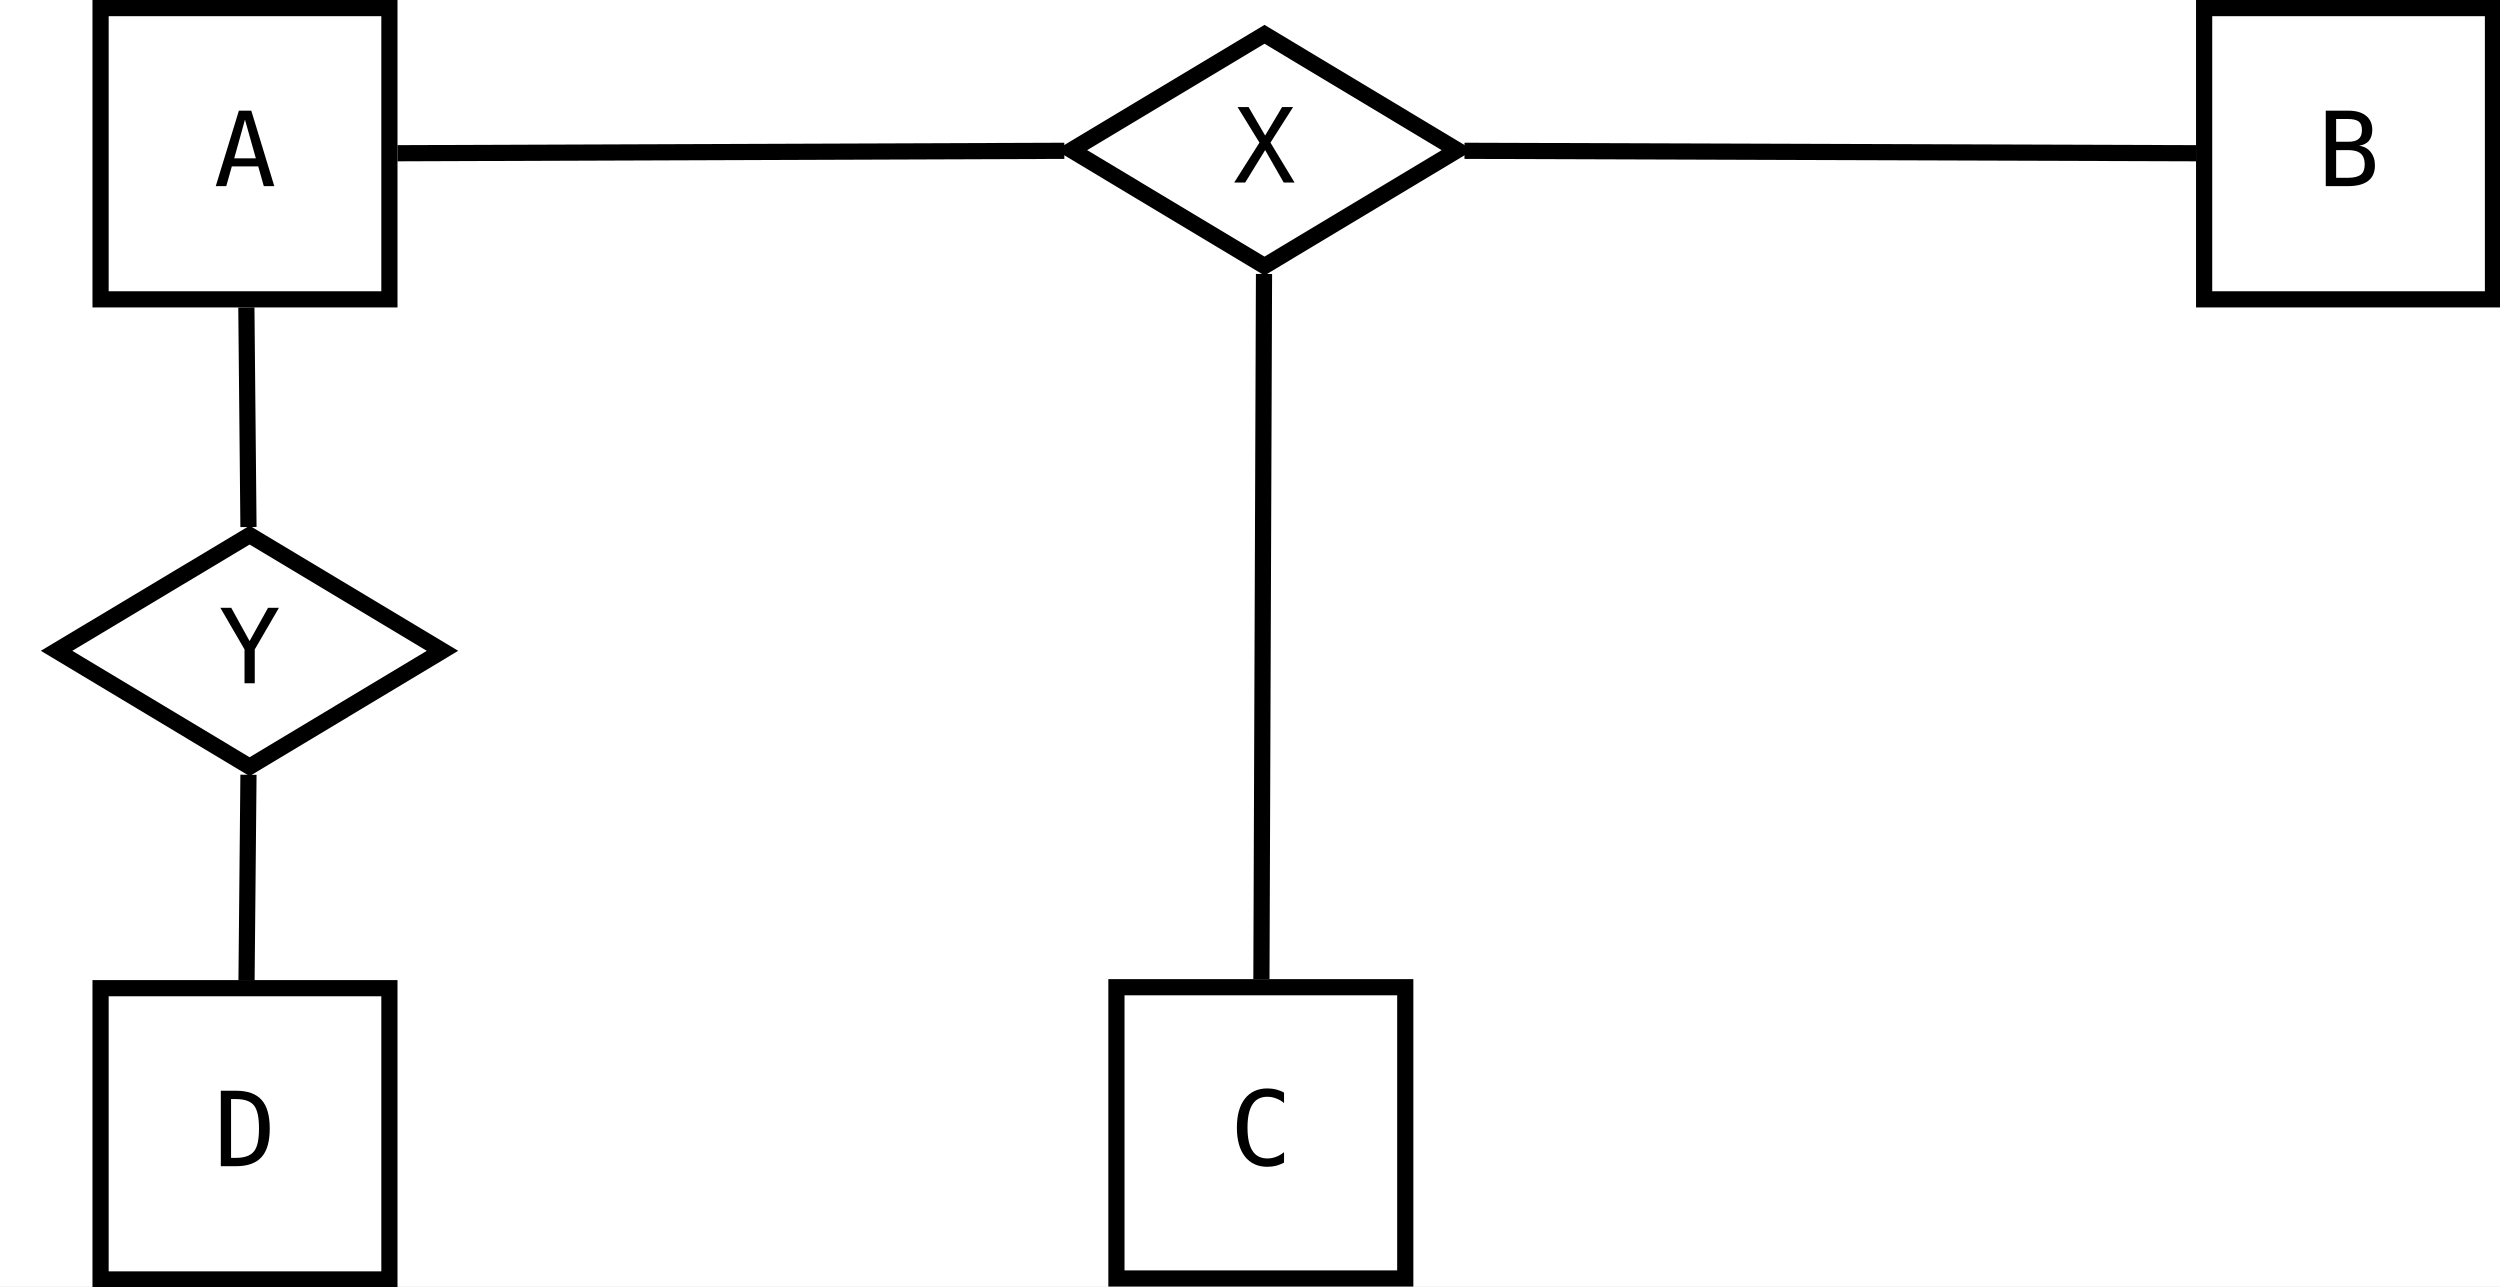
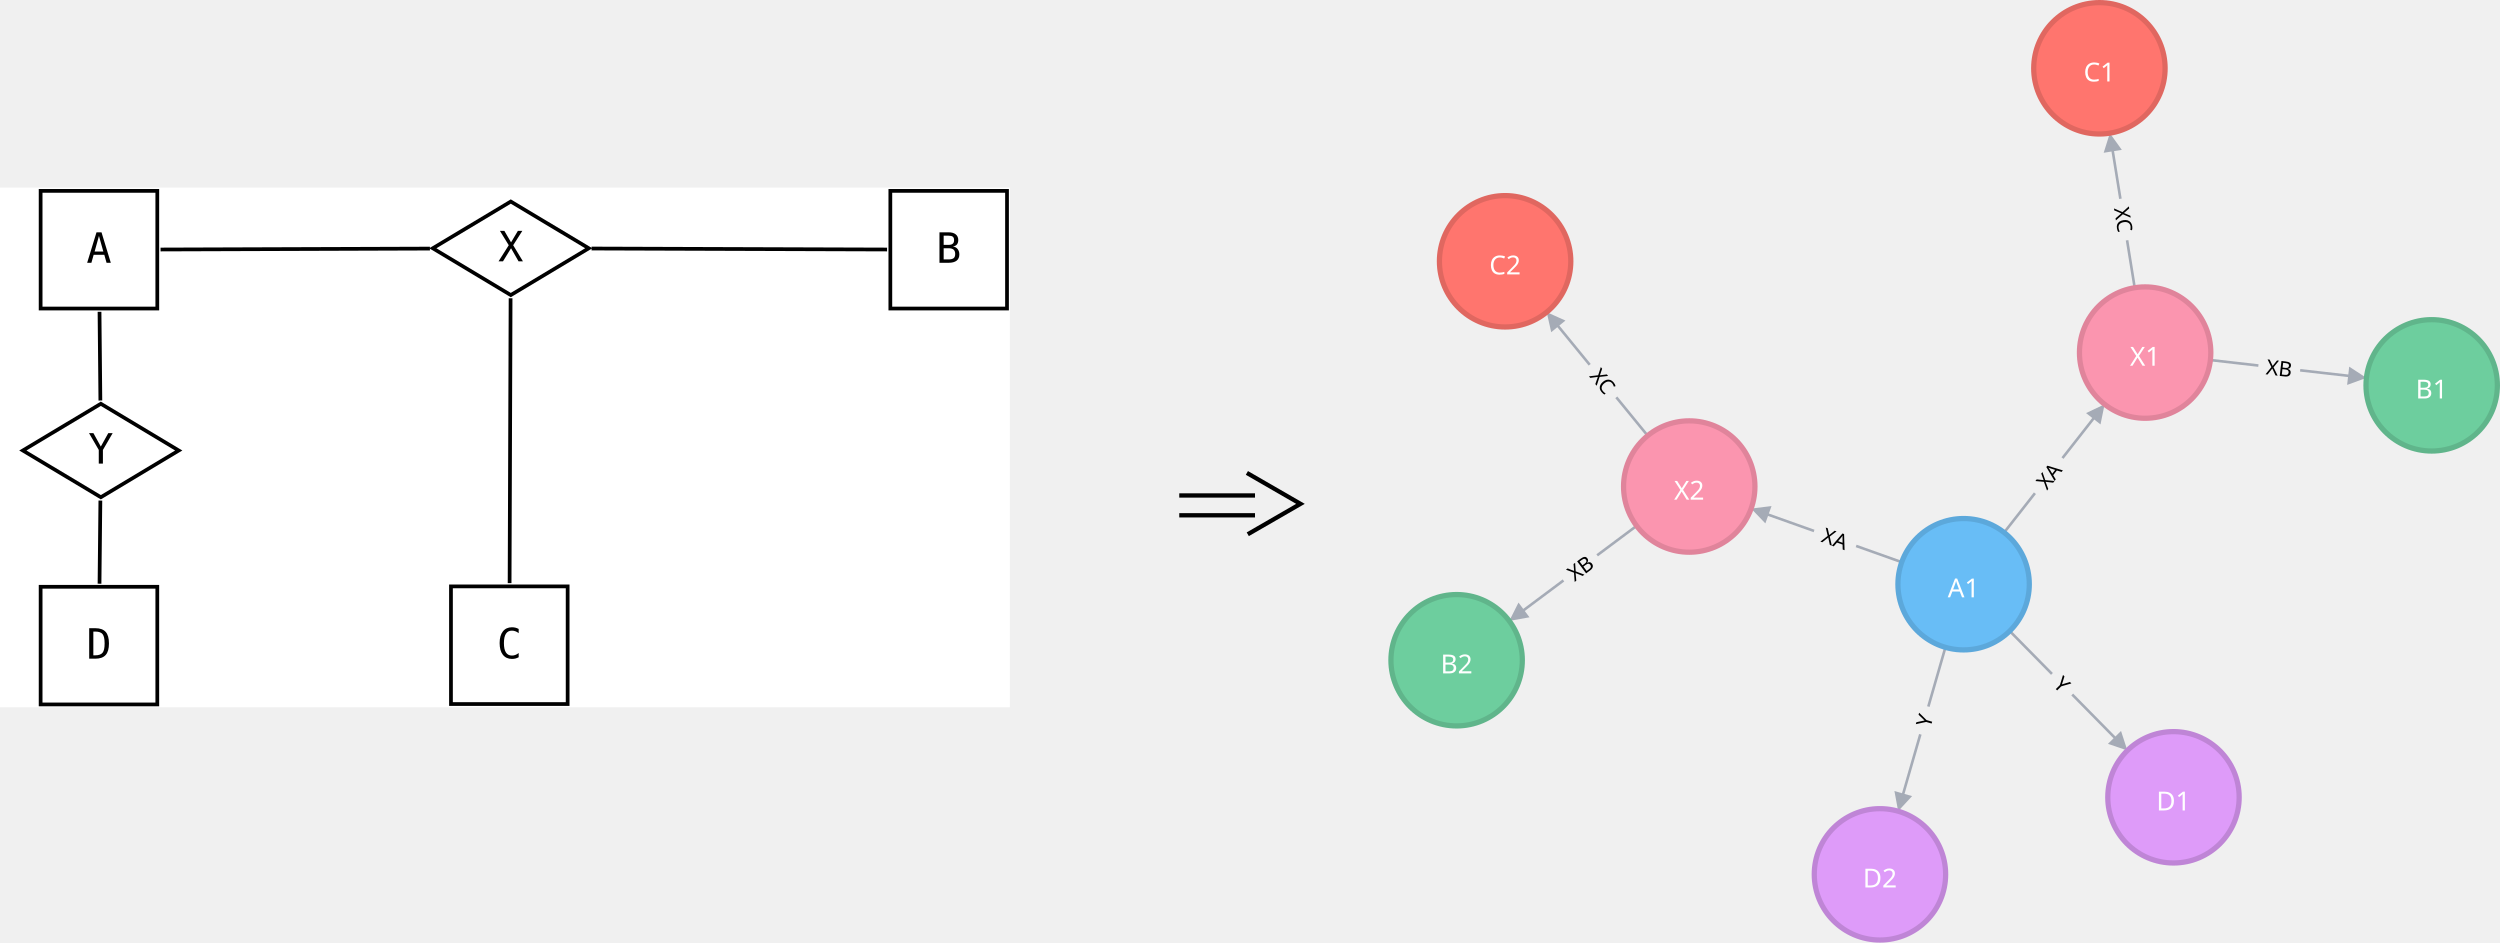
- <svg xmlns="http://www.w3.org/2000/svg" xmlns:xlink="http://www.w3.org/1999/xlink" width="309pt" height="159pt" viewBox="0 0 309 159" version="1.1">
-   <defs>
-     <g>
-       <symbol overflow="visible" id="glyph0-0">
-         <path style="stroke:none;" d="M 0.656 -9.016 L 0.656 2.266 L 7.047 2.266 L 7.047 -9.016 Z M 6.344 1.547 L 1.375 1.547 L 1.375 -8.297 L 6.344 -8.297 Z M 6.344 1.547 " />
+ <svg xmlns="http://www.w3.org/2000/svg" xmlns:xlink="http://www.w3.org/1999/xlink" width="464.596pt" height="175.181pt" viewBox="0 0 464.596 175.181" version="1.1" id="svg12293">
+   <defs id="defs12295">
+     <g id="g12297">
+       <symbol overflow="visible" id="glyph0-0" style="overflow:visible">
+         <path style="stroke:none" d="m 0.656,-9.016 0,11.281 6.391,0 0,-11.281 z m 5.688,10.562 -4.969,0 0,-9.844 4.969,0 z m 0,0" id="path12300" />
      </symbol>
-       <symbol overflow="visible" id="glyph0-1">
-         <path style="stroke:none;" d="M 0.234 0 L 1.531 0 L 2.219 -2.438 L 5.484 -2.438 L 6.172 0 L 7.469 0 L 4.625 -9.328 L 3.094 -9.328 Z M 2.516 -3.438 L 3.844 -8.219 L 5.188 -3.438 Z M 2.516 -3.438 " />
+       <symbol overflow="visible" id="glyph0-1" style="overflow:visible">
+         <path style="stroke:none" d="m 0.234,0 1.297,0 0.688,-2.438 3.266,0 L 6.172,0 7.469,0 4.625,-9.328 l -1.531,0 z M 2.516,-3.438 3.844,-8.219 5.188,-3.438 Z m 0,0" id="path12303" />
      </symbol>
-       <symbol overflow="visible" id="glyph0-2">
-         <path style="stroke:none;" d="M 4.641 0.188 C 5.016 0.188 5.391 0.141 5.719 0.062 C 6.047 -0.031 6.375 -0.156 6.703 -0.328 L 6.703 -1.625 C 6.406 -1.375 6.062 -1.172 5.719 -1.047 C 5.375 -0.906 5.016 -0.844 4.641 -0.844 C 3.828 -0.844 3.203 -1.156 2.797 -1.797 C 2.391 -2.422 2.188 -3.375 2.188 -4.656 C 2.188 -5.938 2.391 -6.891 2.797 -7.516 C 3.203 -8.156 3.828 -8.469 4.625 -8.469 C 5 -8.469 5.359 -8.406 5.719 -8.266 C 6.062 -8.141 6.406 -7.953 6.703 -7.688 L 6.703 -8.984 C 6.406 -9.156 6.016 -9.297 5.719 -9.375 C 5.422 -9.453 5.031 -9.5 4.641 -9.5 C 3.469 -9.5 2.531 -9.078 1.859 -8.219 C 1.188 -7.359 0.875 -6.156 0.875 -4.656 C 0.875 -3.141 1.203 -1.938 1.859 -1.094 C 2.531 -0.234 3.469 0.188 4.641 0.188 Z M 4.641 0.188 " />
+       <symbol overflow="visible" id="glyph0-2" style="overflow:visible">
+         <path style="stroke:none" d="m 4.641,0.188 c 0.375,0 0.75,-0.047 1.078,-0.125 0.328,-0.094 0.656,-0.219 0.984,-0.391 l 0,-1.297 C 6.406,-1.375 6.062,-1.172 5.719,-1.047 5.375,-0.906 5.016,-0.844 4.641,-0.844 c -0.812,0 -1.438,-0.312 -1.844,-0.953 C 2.391,-2.422 2.188,-3.375 2.188,-4.656 c 0,-1.281 0.203,-2.234 0.609,-2.859 0.406,-0.641 1.031,-0.953 1.828,-0.953 0.375,0 0.734,0.062 1.094,0.203 0.344,0.125 0.688,0.312 0.984,0.578 l 0,-1.297 C 6.406,-9.156 6.016,-9.297 5.719,-9.375 5.422,-9.453 5.031,-9.5 4.641,-9.5 3.469,-9.5 2.531,-9.078 1.859,-8.219 1.188,-7.359 0.875,-6.156 0.875,-4.656 c 0,1.516 0.328,2.719 0.984,3.562 0.672,0.859 1.609,1.281 2.781,1.281 z m 0,0" id="path12306" />
      </symbol>
-       <symbol overflow="visible" id="glyph0-3">
-         <path style="stroke:none;" d="M 1.031 0 L 3.797 0 C 4.891 0 5.719 -0.219 6.281 -0.656 C 6.828 -1.078 7.109 -1.719 7.109 -2.562 C 7.109 -3.234 6.922 -3.781 6.578 -4.219 C 6.25 -4.641 5.766 -4.906 5.141 -5 C 5.703 -5.078 6.109 -5.297 6.375 -5.609 C 6.625 -5.938 6.781 -6.375 6.781 -6.953 C 6.781 -7.703 6.516 -8.297 6 -8.703 C 5.484 -9.125 4.75 -9.328 3.797 -9.328 L 1.031 -9.328 Z M 2.312 -5.484 L 2.312 -8.297 L 3.781 -8.297 C 4.391 -8.297 4.844 -8.188 5.109 -7.984 C 5.375 -7.766 5.5 -7.438 5.5 -6.938 C 5.5 -6.438 5.375 -6.062 5.094 -5.844 C 4.828 -5.594 4.406 -5.484 3.781 -5.484 Z M 2.312 -1.031 L 2.312 -4.453 L 3.797 -4.453 C 4.5 -4.453 5.016 -4.312 5.344 -4.031 C 5.672 -3.75 5.844 -3.297 5.844 -2.688 C 5.844 -2.094 5.688 -1.688 5.375 -1.422 C 5.047 -1.172 4.531 -1.031 3.797 -1.031 Z M 2.312 -1.031 " />
+       <symbol overflow="visible" id="glyph0-3" style="overflow:visible">
+         <path style="stroke:none" d="m 1.031,0 2.766,0 c 1.094,0 1.922,-0.219 2.484,-0.656 0.547,-0.422 0.828,-1.062 0.828,-1.906 0,-0.672 -0.188,-1.219 -0.531,-1.656 C 6.25,-4.641 5.766,-4.906 5.141,-5 5.703,-5.078 6.109,-5.297 6.375,-5.609 6.625,-5.938 6.781,-6.375 6.781,-6.953 c 0,-0.75 -0.266,-1.344 -0.781,-1.75 -0.516,-0.422 -1.25,-0.625 -2.203,-0.625 l -2.766,0 z m 1.281,-5.484 0,-2.812 1.469,0 c 0.609,0 1.062,0.109 1.328,0.312 C 5.375,-7.766 5.5,-7.438 5.5,-6.938 c 0,0.5 -0.125,0.875 -0.406,1.094 -0.266,0.25 -0.688,0.359 -1.312,0.359 z m 0,4.453 0,-3.422 1.484,0 c 0.703,0 1.219,0.141 1.547,0.422 0.328,0.281 0.5,0.734 0.5,1.344 0,0.594 -0.156,1 -0.469,1.266 -0.328,0.25 -0.844,0.391 -1.578,0.391 z m 0,0" id="path12309" />
      </symbol>
-       <symbol overflow="visible" id="glyph0-4">
-         <path style="stroke:none;" d="M 0.109 0 L 1.469 0 L 3.938 -4.016 L 6.234 0 L 7.578 0 L 4.594 -4.938 L 7.391 -9.328 L 6.031 -9.328 L 3.938 -5.812 L 1.891 -9.328 L 0.531 -9.328 L 3.234 -4.938 Z M 0.109 0 " />
+       <symbol overflow="visible" id="glyph0-4" style="overflow:visible">
+         <path style="stroke:none" d="M 0.109,0 1.469,0 3.938,-4.016 6.234,0 7.578,0 4.594,-4.938 l 2.797,-4.391 -1.359,0 -2.094,3.516 -2.047,-3.516 -1.359,0 2.703,4.391 z m 0,0" id="path12312" />
      </symbol>
-       <symbol overflow="visible" id="glyph0-5">
-         <path style="stroke:none;" d="M 3.219 0 L 4.484 0 L 4.484 -4.188 L 7.469 -9.328 L 6.125 -9.328 L 3.844 -5.219 L 1.578 -9.328 L 0.234 -9.328 L 3.219 -4.188 Z M 3.219 0 " />
+       <symbol overflow="visible" id="glyph0-5" style="overflow:visible">
+         <path style="stroke:none" d="m 3.219,0 1.266,0 0,-4.188 2.984,-5.141 -1.344,0 -2.281,4.109 -2.266,-4.109 -1.344,0 2.984,5.141 z m 0,0" id="path12315" />
      </symbol>
-       <symbol overflow="visible" id="glyph0-6">
-         <path style="stroke:none;" d="M 0.859 0 L 2.75 0 C 4.172 0 5.219 -0.375 5.906 -1.141 C 6.578 -1.891 6.906 -3.062 6.906 -4.656 C 6.906 -6.25 6.578 -7.438 5.906 -8.188 C 5.219 -8.953 4.172 -9.328 2.75 -9.328 L 0.859 -9.328 Z M 2.125 -1.031 L 2.125 -8.297 L 2.719 -8.297 C 3.766 -8.297 4.531 -8.047 4.953 -7.516 C 5.375 -6.984 5.578 -6.047 5.578 -4.672 C 5.578 -3.266 5.375 -2.344 4.953 -1.828 C 4.531 -1.297 3.781 -1.031 2.719 -1.031 Z M 2.125 -1.031 " />
+       <symbol overflow="visible" id="glyph0-6" style="overflow:visible">
+         <path style="stroke:none" d="M 0.859,0 2.75,0 c 1.422,0 2.469,-0.375 3.156,-1.141 0.672,-0.75 1,-1.922 1,-3.516 0,-1.594 -0.328,-2.781 -1,-3.531 C 5.219,-8.953 4.172,-9.328 2.75,-9.328 l -1.891,0 z M 2.125,-1.031 l 0,-7.266 0.594,0 c 1.047,0 1.812,0.25 2.234,0.781 0.422,0.531 0.625,1.469 0.625,2.844 0,1.406 -0.203,2.328 -0.625,2.844 C 4.531,-1.297 3.781,-1.031 2.719,-1.031 Z m 0,0" id="path12318" />
      </symbol>
    </g>
  </defs>
-   <g id="surface36853">
-     <rect x="0" y="0" width="309" height="159" style="fill:rgb(100%,100%,100%);fill-opacity:1;stroke:none;" />
-     <path style="fill-rule:evenodd;fill:rgb(100%,100%,100%);fill-opacity:1;stroke-width:0.1;stroke-linecap:butt;stroke-linejoin:miter;stroke:rgb(0%,0%,0%);stroke-opacity:1;stroke-miterlimit:10;" d="M 21 10 L 22.785 10 L 22.785 11.8 L 21 11.8 Z M 21 10 " transform="matrix(20,0,0,20,-407.5691,-199)" />
-     <g style="fill:rgb(0%,0%,0%);fill-opacity:1;">
-       <use xlink:href="#glyph0-1" x="26.434" y="23.006" />
+   <g id="surface36853" transform="matrix(0.6073449,0,0,0.6073449,0,34.86511)" style="stroke-width:1.139;stroke-miterlimit:4;stroke-dasharray:none">
+     <rect x="0" y="0" width="309" height="159" style="fill:#ffffff;fill-opacity:1;stroke:none;stroke-width:1.139;stroke-miterlimit:4;stroke-dasharray:none" id="rect12321" />
+     <path style="fill:#ffffff;fill-opacity:1;fill-rule:evenodd;stroke:#000000;stroke-width:0.057;stroke-linecap:butt;stroke-linejoin:miter;stroke-miterlimit:4;stroke-dasharray:none;stroke-opacity:1" d="m 21,10 1.785,0 0,1.8 -1.785,0 z m 0,0" transform="matrix(20,0,0,20,-407.5691,-199)" id="path12323" />
+     <g style="fill:#000000;fill-opacity:1;stroke-width:1.139;stroke-miterlimit:4;stroke-dasharray:none" id="g12325">
+       <use xlink:href="#glyph0-1" x="26.434" y="23.006" id="use12327" width="100%" height="100%" style="stroke-width:1.139;stroke-miterlimit:4;stroke-dasharray:none" />
    </g>
-     <path style="fill-rule:evenodd;fill:rgb(100%,100%,100%);fill-opacity:1;stroke-width:0.1;stroke-linecap:butt;stroke-linejoin:miter;stroke:rgb(0%,0%,0%);stroke-opacity:1;stroke-miterlimit:10;" d="M 27.278 16.051 L 29.063 16.051 L 29.063 17.851 L 27.278 17.851 Z M 27.278 16.051 " transform="matrix(20,0,0,20,-407.5691,-199)" />
-     <g style="fill:rgb(0%,0%,0%);fill-opacity:1;">
-       <use xlink:href="#glyph0-2" x="152.004" y="144.029" />
+     <path style="fill:#ffffff;fill-opacity:1;fill-rule:evenodd;stroke:#000000;stroke-width:0.057;stroke-linecap:butt;stroke-linejoin:miter;stroke-miterlimit:4;stroke-dasharray:none;stroke-opacity:1" d="m 27.278,16.051 1.785,0 0,1.8 -1.785,0 z m 0,0" transform="matrix(20,0,0,20,-407.5691,-199)" id="path12329" />
+     <g style="fill:#000000;fill-opacity:1;stroke-width:1.139;stroke-miterlimit:4;stroke-dasharray:none" id="g12331">
+       <use xlink:href="#glyph0-2" x="152.004" y="144.029" id="use12333" width="100%" height="100%" style="stroke-width:1.139;stroke-miterlimit:4;stroke-dasharray:none" />
    </g>
-     <path style="fill-rule:evenodd;fill:rgb(100%,100%,100%);fill-opacity:1;stroke-width:0.1;stroke-linecap:butt;stroke-linejoin:miter;stroke:rgb(0%,0%,0%);stroke-opacity:1;stroke-miterlimit:10;" d="M 34 10 L 35.785 10 L 35.785 11.8 L 34 11.8 Z M 34 10 " transform="matrix(20,0,0,20,-407.5691,-199)" />
-     <g style="fill:rgb(0%,0%,0%);fill-opacity:1;">
-       <use xlink:href="#glyph0-3" x="286.434" y="23.006" />
+     <path style="fill:#ffffff;fill-opacity:1;fill-rule:evenodd;stroke:#000000;stroke-width:0.057;stroke-linecap:butt;stroke-linejoin:miter;stroke-miterlimit:4;stroke-dasharray:none;stroke-opacity:1" d="m 34,10 1.785,0 0,1.8 -1.785,0 z m 0,0" transform="matrix(20,0,0,20,-407.5691,-199)" id="path12335" />
+     <g style="fill:#000000;fill-opacity:1;stroke-width:1.139;stroke-miterlimit:4;stroke-dasharray:none" id="g12337">
+       <use xlink:href="#glyph0-3" x="286.434" y="23.006" id="use12339" width="100%" height="100%" style="stroke-width:1.139;stroke-miterlimit:4;stroke-dasharray:none" />
    </g>
-     <path style="fill-rule:evenodd;fill:rgb(100%,100%,100%);fill-opacity:1;stroke-width:0.1;stroke-linecap:butt;stroke-linejoin:miter;stroke:rgb(0%,0%,0%);stroke-opacity:1;stroke-miterlimit:10;" d="M 27 10.878 L 28.193 10.162 L 29.385 10.878 L 28.193 11.594 Z M 27 10.878 " transform="matrix(20,0,0,20,-407.5691,-199)" />
-     <g style="fill:rgb(0%,0%,0%);fill-opacity:1;">
-       <use xlink:href="#glyph0-4" x="152.434" y="22.565" />
+     <path style="fill:#ffffff;fill-opacity:1;fill-rule:evenodd;stroke:#000000;stroke-width:0.057;stroke-linecap:butt;stroke-linejoin:miter;stroke-miterlimit:4;stroke-dasharray:none;stroke-opacity:1" d="m 27,10.878 1.193,-0.715 1.193,0.715 -1.193,0.716 z m 0,0" transform="matrix(20,0,0,20,-407.5691,-199)" id="path12341" />
+     <g style="fill:#000000;fill-opacity:1;stroke-width:1.139;stroke-miterlimit:4;stroke-dasharray:none" id="g12343">
+       <use xlink:href="#glyph0-4" x="152.434" y="22.565" id="use12345" width="100%" height="100%" style="stroke-width:1.139;stroke-miterlimit:4;stroke-dasharray:none" />
    </g>
-     <path style="fill:none;stroke-width:0.1;stroke-linecap:butt;stroke-linejoin:miter;stroke:rgb(0%,0%,0%);stroke-opacity:1;stroke-miterlimit:10;" d="M 22.835 10.897 L 26.956 10.882 " transform="matrix(20,0,0,20,-407.5691,-199)" />
-     <path style="fill:none;stroke-width:0.1;stroke-linecap:butt;stroke-linejoin:miter;stroke:rgb(0%,0%,0%);stroke-opacity:1;stroke-miterlimit:10;" d="M 29.429 10.882 L 33.95 10.897 " transform="matrix(20,0,0,20,-407.5691,-199)" />
-     <path style="fill:none;stroke-width:0.1;stroke-linecap:butt;stroke-linejoin:miter;stroke:rgb(0%,0%,0%);stroke-opacity:1;stroke-miterlimit:10;" d="M 28.19 11.643 L 28.174 16.001 " transform="matrix(20,0,0,20,-407.5691,-199)" />
-     <path style="fill-rule:evenodd;fill:rgb(100%,100%,100%);fill-opacity:1;stroke-width:0.1;stroke-linecap:butt;stroke-linejoin:miter;stroke:rgb(0%,0%,0%);stroke-opacity:1;stroke-miterlimit:10;" d="M 20.728 13.972 L 21.921 13.257 L 23.113 13.972 L 21.921 14.688 Z M 20.728 13.972 " transform="matrix(20,0,0,20,-407.5691,-199)" />
-     <g style="fill:rgb(0%,0%,0%);fill-opacity:1;">
-       <use xlink:href="#glyph0-5" x="27.004" y="84.455" />
+     <path style="fill:none;stroke:#000000;stroke-width:0.057;stroke-linecap:butt;stroke-linejoin:miter;stroke-miterlimit:4;stroke-dasharray:none;stroke-opacity:1" d="m 22.835,10.897 4.121,-0.014" transform="matrix(20,0,0,20,-407.5691,-199)" id="path12347" />
+     <path style="fill:none;stroke:#000000;stroke-width:0.057;stroke-linecap:butt;stroke-linejoin:miter;stroke-miterlimit:4;stroke-dasharray:none;stroke-opacity:1" d="m 29.429,10.882 4.521,0.015" transform="matrix(20,0,0,20,-407.5691,-199)" id="path12349" />
+     <path style="fill:none;stroke:#000000;stroke-width:0.057;stroke-linecap:butt;stroke-linejoin:miter;stroke-miterlimit:4;stroke-dasharray:none;stroke-opacity:1" d="m 28.19,11.643 -0.015,4.358" transform="matrix(20,0,0,20,-407.5691,-199)" id="path12351" />
+     <path style="fill:#ffffff;fill-opacity:1;fill-rule:evenodd;stroke:#000000;stroke-width:0.057;stroke-linecap:butt;stroke-linejoin:miter;stroke-miterlimit:4;stroke-dasharray:none;stroke-opacity:1" d="m 20.728,13.972 1.193,-0.715 1.192,0.715 -1.192,0.715 z m 0,0" transform="matrix(20,0,0,20,-407.5691,-199)" id="path12353" />
+     <g style="fill:#000000;fill-opacity:1;stroke-width:1.139;stroke-miterlimit:4;stroke-dasharray:none" id="g12355">
+       <use xlink:href="#glyph0-5" x="27.004" y="84.455" id="use12357" width="100%" height="100%" style="stroke-width:1.139;stroke-miterlimit:4;stroke-dasharray:none" />
    </g>
-     <path style="fill-rule:evenodd;fill:rgb(100%,100%,100%);fill-opacity:1;stroke-width:0.1;stroke-linecap:butt;stroke-linejoin:miter;stroke:rgb(0%,0%,0%);stroke-opacity:1;stroke-miterlimit:10;" d="M 21 16.057 L 22.785 16.057 L 22.785 17.857 L 21 17.857 Z M 21 16.057 " transform="matrix(20,0,0,20,-407.5691,-199)" />
-     <g style="fill:rgb(0%,0%,0%);fill-opacity:1;">
-       <use xlink:href="#glyph0-6" x="26.434" y="144.143" />
+     <path style="fill:#ffffff;fill-opacity:1;fill-rule:evenodd;stroke:#000000;stroke-width:0.057;stroke-linecap:butt;stroke-linejoin:miter;stroke-miterlimit:4;stroke-dasharray:none;stroke-opacity:1" d="m 21,16.057 1.785,0 0,1.8 -1.785,0 z m 0,0" transform="matrix(20,0,0,20,-407.5691,-199)" id="path12359" />
+     <g style="fill:#000000;fill-opacity:1;stroke-width:1.139;stroke-miterlimit:4;stroke-dasharray:none" id="g12361">
+       <use xlink:href="#glyph0-6" x="26.434" y="144.143" id="use12363" width="100%" height="100%" style="stroke-width:1.139;stroke-miterlimit:4;stroke-dasharray:none" />
    </g>
-     <path style="fill:none;stroke-width:0.1;stroke-linecap:butt;stroke-linejoin:miter;stroke:rgb(0%,0%,0%);stroke-opacity:1;stroke-miterlimit:10;" d="M 21.901 11.85 L 21.914 13.207 " transform="matrix(20,0,0,20,-407.5691,-199)" />
-     <path style="fill:none;stroke-width:0.1;stroke-linecap:butt;stroke-linejoin:miter;stroke:rgb(0%,0%,0%);stroke-opacity:1;stroke-miterlimit:10;" d="M 21.914 14.738 L 21.902 16.01 " transform="matrix(20,0,0,20,-407.5691,-199)" />
+     <path style="fill:none;stroke:#000000;stroke-width:0.057;stroke-linecap:butt;stroke-linejoin:miter;stroke-miterlimit:4;stroke-dasharray:none;stroke-opacity:1" d="m 21.901,11.85 0.013,1.357" transform="matrix(20,0,0,20,-407.5691,-199)" id="path12365" />
+     <path style="fill:none;stroke:#000000;stroke-width:0.057;stroke-linecap:butt;stroke-linejoin:miter;stroke-miterlimit:4;stroke-dasharray:none;stroke-opacity:1" d="M 21.914,14.738 21.901,16.01" transform="matrix(20,0,0,20,-407.5691,-199)" id="path12367" />
+   </g>
+   <g transform="matrix(0.4882626,0,0,0.4882626,309.1094,48.85032)" id="g4282">
+     <g id="g8" class="layer relationships">
+       <g id="g10" transform="matrix(0.993528,0.1135875,-0.1135875,0.993528,183.382,34.14843)" class="relationship">
+         <path style="fill:#a5abb6;stroke:none" id="path12" d="m 25,0.5 18.388,0 0,-1 L 25,-0.5 Z m 34.388,0 18.388,0 0,3 7,-3.5 -7,-3.5 0,3 -18.388,0 z" class="outline" />
+         <text style="font-size:8px;font-family:sans-serif;text-anchor:middle;fill:#000000" id="text14" y="3" x="51.388" font-size="8px" pointer-events="none">XB</text>
+       </g>
+       <g id="g16" transform="matrix(-0.8012483,0.5983319,-0.5983319,-0.8012483,9.865398,85.12919)" class="relationship">
+         <path style="fill:#a5abb6;stroke:none" id="path18" d="m 25,0.5 18.749,0 0,-1 L 25,-0.5 Z m 34.749,0 18.749,0 0,3 7,-3.5 -7,-3.5 0,3 -18.749,0 z" class="outline" />
+         <text style="font-size:8px;font-family:sans-serif;text-anchor:middle;fill:#000000" id="text20" transform="matrix(-1,0,0,-1,103.4985,0)" y="3" x="51.749" font-size="8px" pointer-events="none">XB</text>
+       </g>
+       <g id="g22" transform="matrix(-0.1588088,-0.9873094,0.9873094,-0.1588088,183.382,34.14843)" class="relationship">
+         <path style="fill:#a5abb6;stroke:none" id="path24" d="m 25,0.5 18.294,0 0,-1 L 25,-0.5 Z m 34.294,0 18.294,0 0,3 7,-3.5 -7,-3.5 0,3 -18.294,0 z" class="outline" />
+         <text style="font-size:8px;font-family:sans-serif;text-anchor:middle;fill:#000000" id="text26" transform="matrix(-1,0,0,-1,102.5884,0)" y="3" x="51.294" font-size="8px" pointer-events="none">XC</text>
+       </g>
+       <g id="g28" transform="matrix(-0.6329098,-0.7742256,0.7742256,-0.6329098,9.865398,85.12919)" class="relationship">
+         <path style="fill:#a5abb6;stroke:none" id="path30" d="m 25,0.5 18.865,0 0,-1 L 25,-0.5 Z m 34.865,0 18.865,0 0,3 7,-3.5 -7,-3.5 0,3 -18.865,0 z" class="outline" />
+         <text style="font-size:8px;font-family:sans-serif;text-anchor:middle;fill:#000000" id="text32" transform="matrix(-1,0,0,-1,103.7296,0)" y="3" x="51.865" font-size="8px" pointer-events="none">XC</text>
+       </g>
+       <g id="g34" transform="matrix(0.7017102,0.7124625,-0.7124625,0.7017102,114.294,122.3107)" class="relationship">
+         <path style="fill:#a5abb6;stroke:none" id="path36" d="m 25,0.5 22.915,0 0,-1 L 25,-0.5 Z m 33.915,0 22.915,0 0,3 7,-3.5 -7,-3.5 0,3 -22.915,0 z" class="outline" />
+         <text style="font-size:8px;font-family:sans-serif;text-anchor:middle;fill:#000000" id="text38" y="3" x="53.415" font-size="8px" pointer-events="none">Y</text>
+       </g>
+       <g id="g40" transform="matrix(-0.2770721,0.9608491,-0.9608491,-0.2770721,114.294,122.3107)" class="relationship">
+         <path style="fill:#a5abb6;stroke:none" id="path42" d="m 25,0.5 23.462,0 0,-1 L 25,-0.5 Z m 34.462,0 23.462,0 0,3 7,-3.5 -7,-3.5 0,3 -23.462,0 z" class="outline" />
+         <text style="font-size:8px;font-family:sans-serif;text-anchor:middle;fill:#000000" id="text44" transform="matrix(-1,0,0,-1,107.9242,0)" y="3" x="53.962" font-size="8px" pointer-events="none">Y</text>
+       </g>
+       <g id="g46" transform="matrix(0.6168143,-0.7871087,0.7871087,0.6168143,114.294,122.3107)" class="relationship">
+         <path style="fill:#a5abb6;stroke:none" id="path48" d="m 25,0.5 19.004,0 0,-1 L 25,-0.5 Z m 36.004,0 19.004,0 0,3 7,-3.5 -7,-3.5 0,3 -19.004,0 z" class="outline" />
+         <text style="font-size:8px;font-family:sans-serif;text-anchor:middle;fill:#000000" id="text50" y="3" x="52.504" font-size="8px" pointer-events="none">XA</text>
+       </g>
+       <g id="g52" transform="matrix(-0.9420684,-0.3354207,0.3354207,-0.9420684,114.294,122.3107)" class="relationship">
+         <path style="fill:#a5abb6;stroke:none" id="path54" d="m 25,0.5 18.425,0 0,-1 L 25,-0.5 Z m 35.425,0 18.425,0 0,3 7,-3.5 -7,-3.5 0,3 -18.425,0 z" class="outline" />
+         <text style="font-size:8px;font-family:sans-serif;text-anchor:middle;fill:#000000" id="text56" transform="matrix(-1,0,0,-1,103.8504,0)" y="3" x="51.925" font-size="8px" pointer-events="none">XA</text>
+       </g>
+     </g>
+     <g id="g58" class="layer nodes">
+       <g id="g60" transform="translate(114.294,122.3107)" class="node">
+         <circle style="fill:#68bdf6;stroke:#5ca8db;stroke-width:2px" id="circle62" r="25" cy="0" cx="0" class="outline" />
+         <text style="font-size:10px;font-family:sans-serif;text-anchor:middle;fill:#ffffff" id="text64" font-size="10px" y="5" pointer-events="none">A1</text>
+       </g>
+       <g id="g66" transform="translate(292.4477,46.61763)" class="node">
+         <circle style="fill:#6dce9e;stroke:#60b58b;stroke-width:2px" id="circle68" r="25" cy="0" cx="0" class="outline" />
+         <text style="font-size:10px;font-family:sans-serif;text-anchor:middle;fill:#ffffff" id="text70" font-size="10px" y="5" pointer-events="none">B1</text>
+       </g>
+       <g id="g72" transform="translate(-78.67138,151.244)" class="node">
+         <circle style="fill:#6dce9e;stroke:#60b58b;stroke-width:2px" id="circle74" r="25" cy="0" cx="0" class="outline" />
+         <text style="font-size:10px;font-family:sans-serif;text-anchor:middle;fill:#ffffff" id="text76" font-size="10px" y="5" pointer-events="none">B2</text>
+       </g>
+       <g id="g78" transform="translate(165.9784,-74.04926)" class="node">
+         <circle style="fill:#ff756e;stroke:#e06760;stroke-width:2px" id="circle80" r="25" cy="0" cx="0" class="outline" />
+         <text style="font-size:10px;font-family:sans-serif;text-anchor:middle;fill:#ffffff" id="text82" font-size="10px" y="5" pointer-events="none">C1</text>
+       </g>
+       <g id="g84" transform="translate(-60.21642,-0.6004707)" class="node">
+         <circle style="fill:#ff756e;stroke:#e06760;stroke-width:2px" id="circle86" r="25" cy="0" cx="0" class="outline" />
+         <text style="font-size:10px;font-family:sans-serif;text-anchor:middle;fill:#ffffff" id="text88" font-size="10px" y="5" pointer-events="none">C2</text>
+       </g>
+       <g id="g90" transform="translate(194.1702,203.4108)" class="node">
+         <circle style="fill:#de9bf9;stroke:#bf85d6;stroke-width:2px" id="circle92" r="25" cy="0" cx="0" class="outline" />
+         <text style="font-size:10px;font-family:sans-serif;text-anchor:middle;fill:#ffffff" id="text94" font-size="10px" y="5" pointer-events="none">D1</text>
+       </g>
+       <g id="g96" transform="translate(82.45174,232.7355)" class="node">
+         <circle style="fill:#de9bf9;stroke:#bf85d6;stroke-width:2px" id="circle98" r="25" cy="0" cx="0" class="outline" />
+         <text style="font-size:10px;font-family:sans-serif;text-anchor:middle;fill:#ffffff" id="text100" font-size="10px" y="5" pointer-events="none">D2</text>
+       </g>
+       <g id="g102" transform="translate(183.382,34.14843)" class="node">
+         <circle style="fill:#fb95af;stroke:#e0849b;stroke-width:2px" id="circle104" r="25" cy="0" cx="0" class="outline" />
+         <text style="font-size:10px;font-family:sans-serif;text-anchor:middle;fill:#ffffff" id="text106" font-size="10px" y="5" pointer-events="none">X1</text>
+       </g>
+       <g id="g108" transform="translate(9.865398,85.12919)" class="node">
+         <circle style="fill:#fb95af;stroke:#e0849b;stroke-width:2px" id="circle110" r="25" cy="0" cx="0" class="outline" />
+         <text style="font-size:10px;font-family:sans-serif;text-anchor:middle;fill:#ffffff" id="text112" font-size="10px" y="5" pointer-events="none">X2</text>
+       </g>
+     </g>
+   </g>
+   <g id="g13129" transform="translate(-24.64417,16.8559)">
+     <path id="path13123" d="m 243.797,75.221 14.075,0" style="fill:none;fill-rule:evenodd;stroke:#000000;stroke-width:0.8px;stroke-linecap:butt;stroke-linejoin:miter;stroke-opacity:1" />
+     <path style="fill:none;fill-rule:evenodd;stroke:#000000;stroke-width:0.8px;stroke-linecap:butt;stroke-linejoin:miter;stroke-opacity:1" d="m 243.797,78.907 14.075,0" id="path13125" />
+     <path id="path13127" d="m 256.364,71.032 9.954,5.747 -9.79,5.652" style="fill:none;fill-rule:evenodd;stroke:#000000;stroke-width:0.8px;stroke-linecap:butt;stroke-linejoin:miter;stroke-opacity:1" />
  </g>
</svg>
